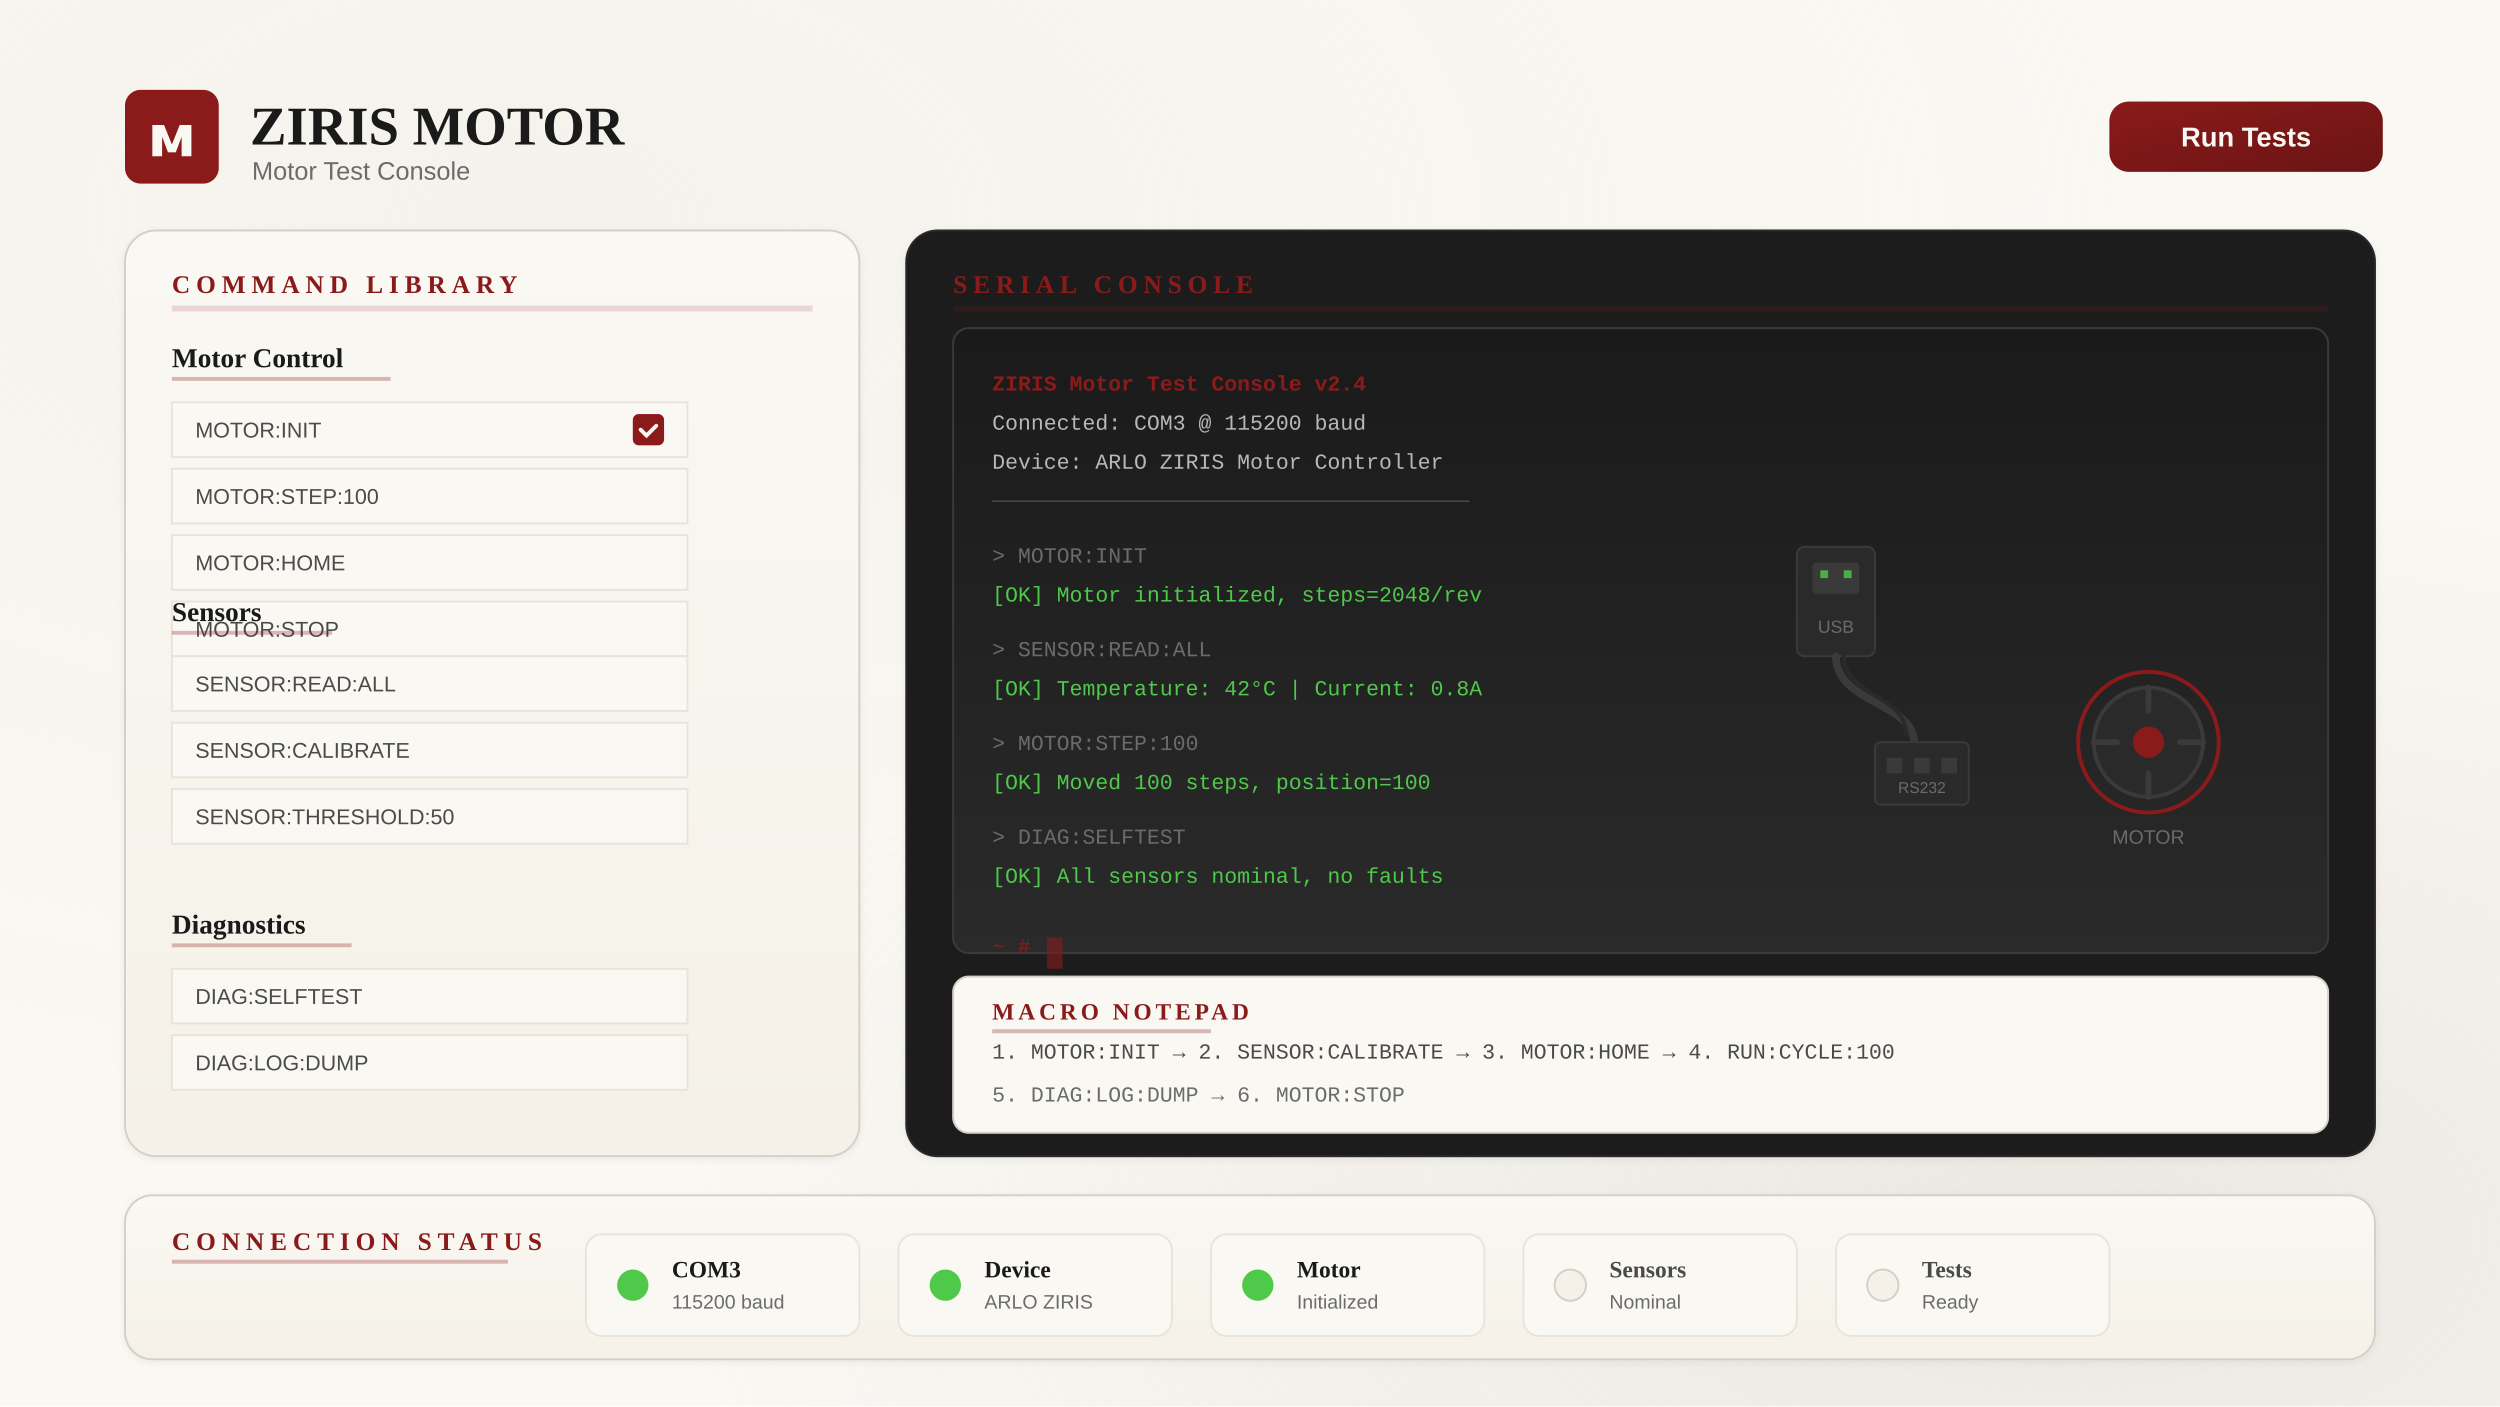
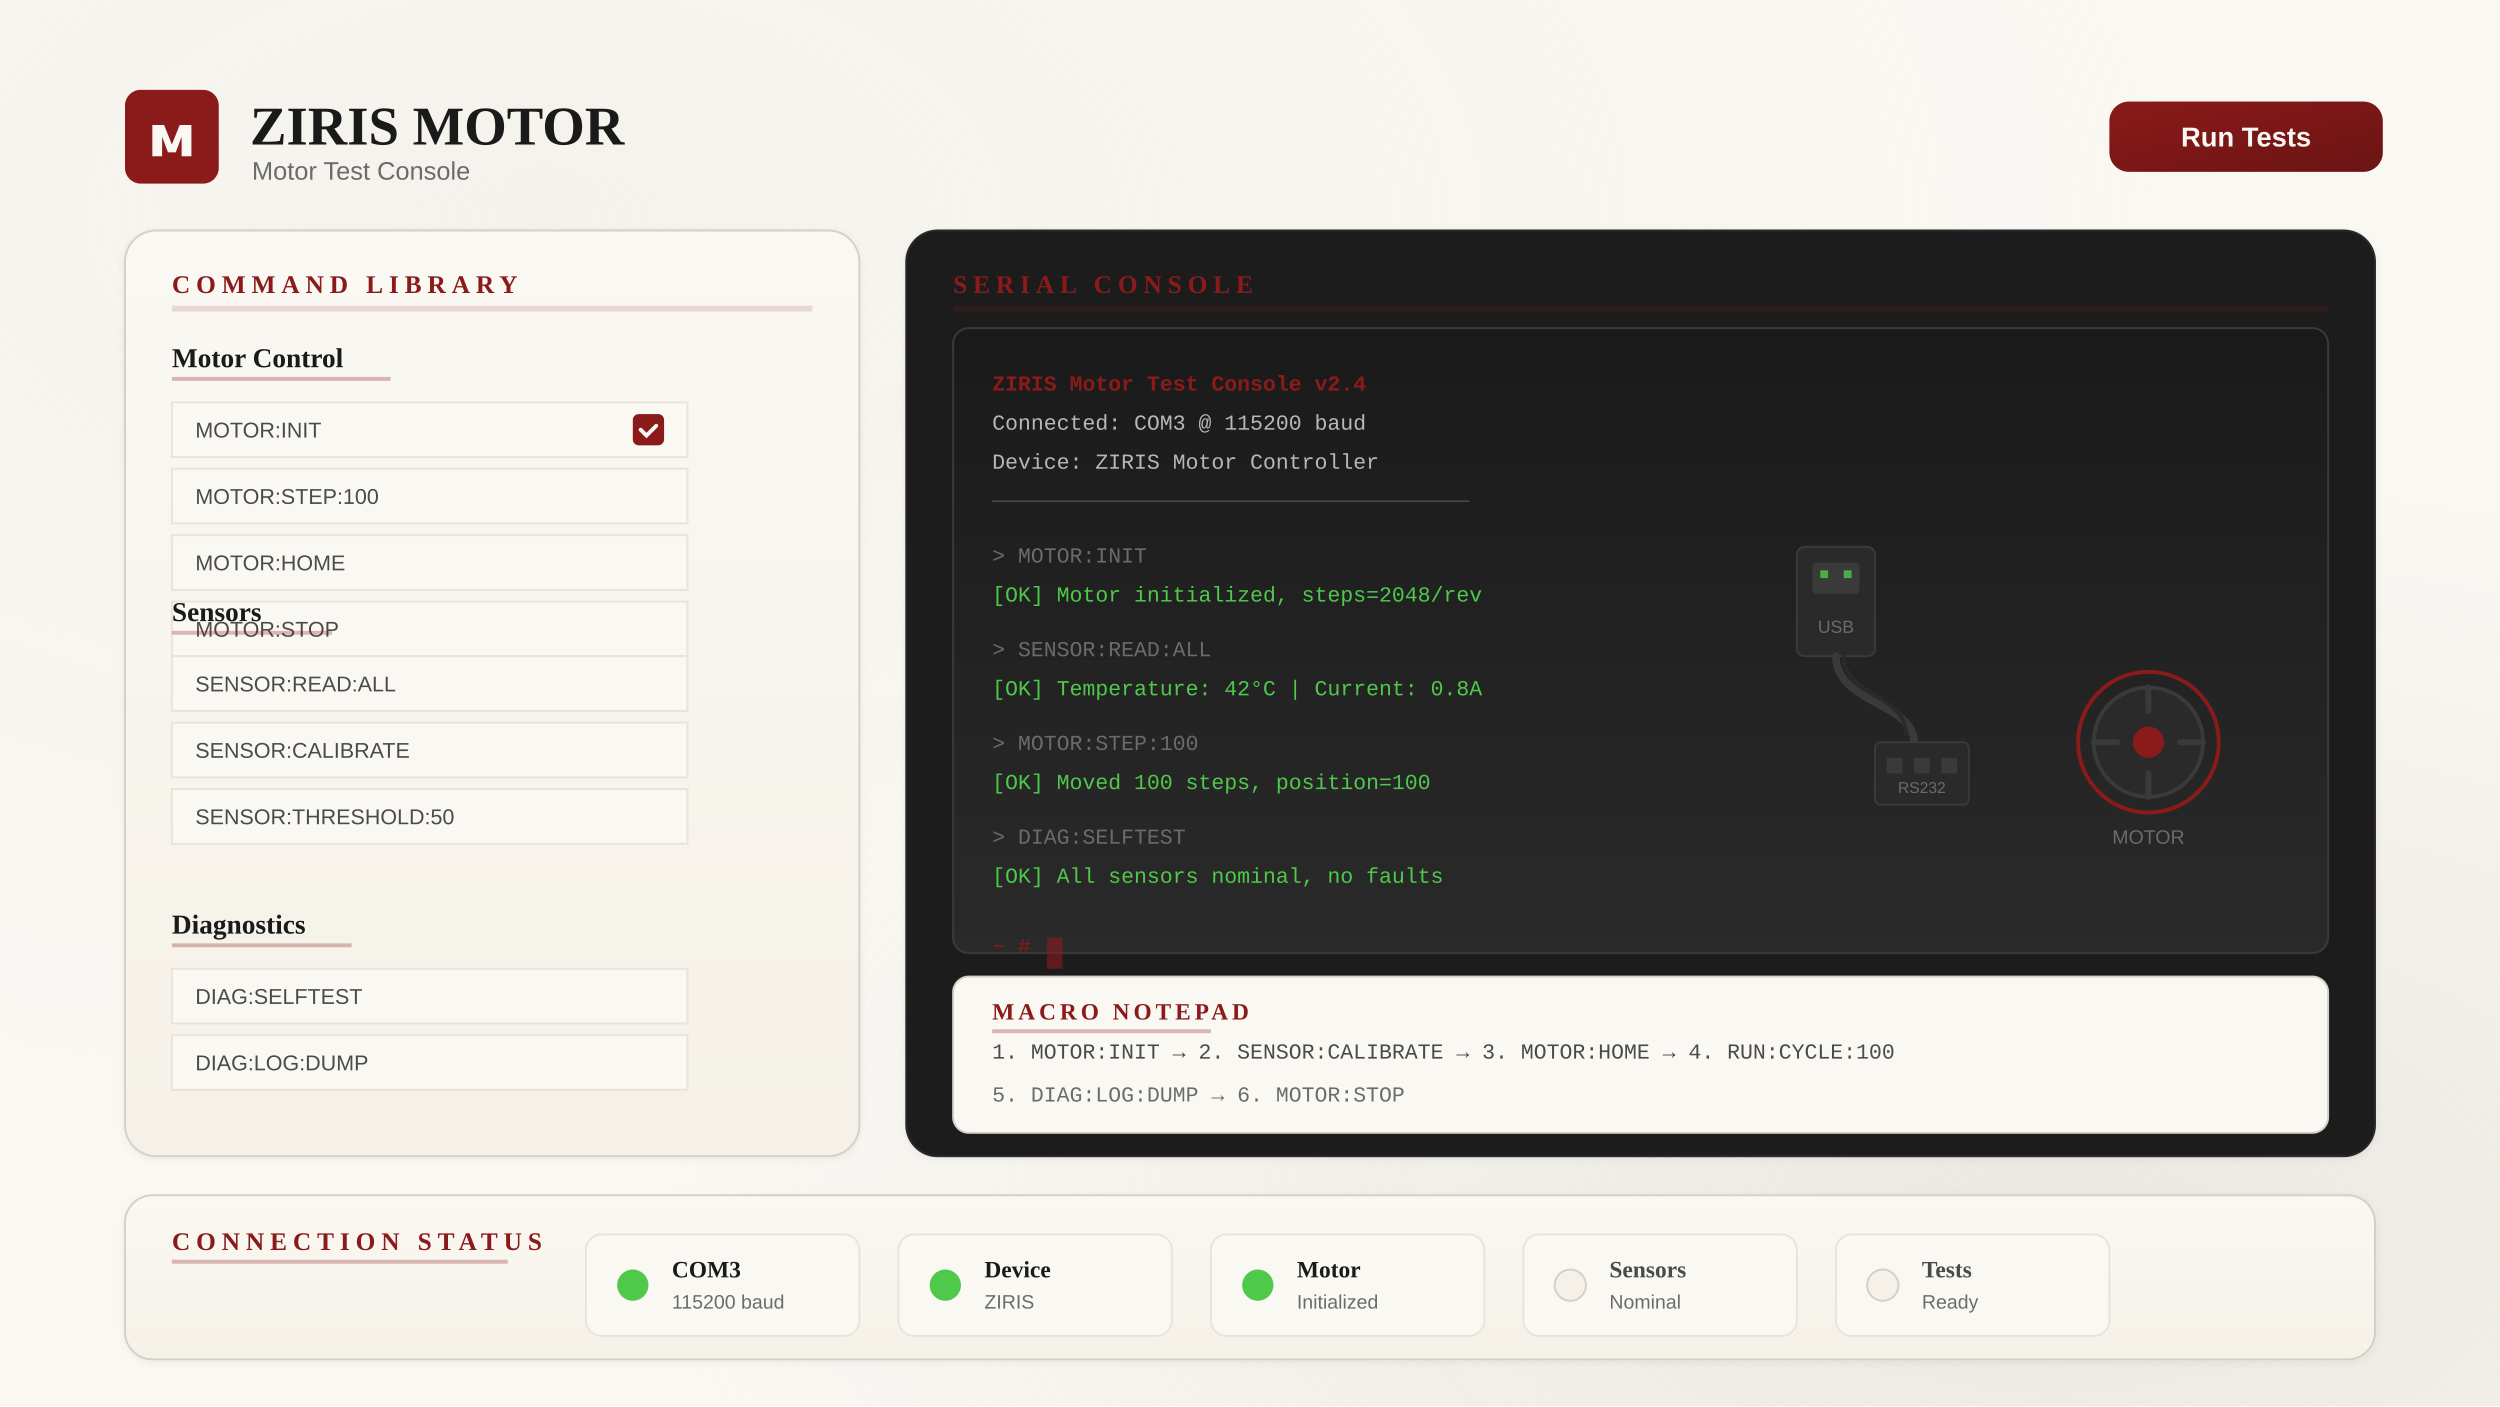
<svg xmlns="http://www.w3.org/2000/svg" viewBox="0 0 1280 720" width="1280" height="720" role="img" aria-label="Ziris Motor Test Console: a browser app replacing TeraTerm serial workflow with command library, macro notepad, and motor testing interface">
  <defs>
    <radialGradient id="paperGlow" cx="22%" cy="15%" r="65%">
      <stop offset="0" stop-color="#f0ede6" stop-opacity="0.50" />
      <stop offset="1" stop-color="#f0ede6" stop-opacity="0" />
    </radialGradient>
    <radialGradient id="inkGlow" cx="82%" cy="88%" r="55%">
      <stop offset="0" stop-color="#d4cfc7" stop-opacity="0.40" />
      <stop offset="1" stop-color="#d4cfc7" stop-opacity="0" />
    </radialGradient>
    <linearGradient id="accentGrad" x1="0" y1="0" x2="1" y2="1">
      <stop offset="0" stop-color="#8b1a1a" />
      <stop offset="1" stop-color="#6b1414" />
    </linearGradient>
    <linearGradient id="panelGrad" x1="0" y1="0" x2="0" y2="1">
      <stop offset="0" stop-color="#faf8f3" />
      <stop offset="1" stop-color="#f5f1e8" />
    </linearGradient>
    <linearGradient id="consoleGrad" x1="0" y1="0" x2="0" y2="1">
      <stop offset="0" stop-color="#1a1a1a" />
      <stop offset="1" stop-color="#2a2a2a" />
    </linearGradient>
    <linearGradient id="borderGrad" x1="0" y1="0" x2="1" y2="0">
      <stop offset="0" stop-color="#e8e4dc" />
      <stop offset="1" stop-color="#d4cfc7" />
    </linearGradient>
    <filter id="softShadow" x="-20%" y="-20%" width="140%" height="140%">
      <feDropShadow dx="0" dy="2" stdDeviation="3" flood-color="#1a1a1a" flood-opacity="0.08" />
    </filter>
    <filter id="cardShadow" x="-25%" y="-25%" width="150%" height="150%">
      <feDropShadow dx="0" dy="1" stdDeviation="2" flood-color="#1a1a1a" flood-opacity="0.06" />
    </filter>
  </defs>
  <rect width="1280" height="720" fill="#faf8f3" />
  <rect width="1280" height="720" fill="url(#paperGlow)" />
  <rect width="1280" height="720" fill="url(#inkGlow)" />
  <g transform="translate(64,46)">
    <rect x="0" y="0" width="48" height="48" rx="8" fill="#8b1a1a" />
    <path d="M14 34V18h6l4 10 4-10h6v16h-5V24l-3 8h-4l-3-8v10z" fill="#faf8f3" />
    <text x="64" y="28" fill="#1a1a1a" font-family="Georgia, 'Times New Roman', serif" font-size="28" font-weight="700">ZIRIS MOTOR</text>
    <text x="65" y="46" fill="#6b6b6b" font-family="'Segoe UI', Arial, sans-serif" font-size="13">Motor Test Console</text>
  </g>
  <g transform="translate(1080,52)">
    <rect width="140" height="36" rx="10" fill="url(#accentGrad)" />
    <text x="70" y="23" text-anchor="middle" fill="#faf8f3" font-family="'Segoe UI', Arial, sans-serif" font-size="14" font-weight="700">Run Tests</text>
  </g>
  <rect x="64" y="118" width="376" height="474" rx="16" fill="url(#panelGrad)" stroke="#d4cfc7" filter="url(#cardShadow)" />
  <text x="88" y="150" fill="#8b1a1a" font-family="Georgia, 'Times New Roman', serif" font-size="13" font-weight="700" letter-spacing="3">COMMAND LIBRARY</text>
  <line x1="88" y1="158" x2="416" y2="158" stroke="#8b1a1a" stroke-width="3" opacity="0.15" />
  <text x="88" y="188" fill="#1a1a1a" font-family="Georgia, 'Times New Roman', serif" font-size="14" font-weight="700">Motor Control</text>
  <line x1="88" y1="194" x2="200" y2="194" stroke="#8b1a1a" stroke-width="2" opacity="0.3" />
  <g transform="translate(88,206)">
    <rect x="0" y="0" width="264" height="28" fill="#faf8f3" stroke="#e8e4dc" />
    <text x="12" y="18" fill="#4a4a4a" font-family="'Segoe UI', Arial, sans-serif" font-size="11">MOTOR:INIT</text>
    <rect x="236" y="6" width="16" height="16" rx="3" fill="#8b1a1a" />
    <path d="M240 14l3 3 5-5" stroke="#faf8f3" stroke-width="2" fill="none" stroke-linecap="round" />
    <rect x="0" y="34" width="264" height="28" fill="#faf8f3" stroke="#e8e4dc" />
    <text x="12" y="52" fill="#4a4a4a" font-family="'Segoe UI', Arial, sans-serif" font-size="11">MOTOR:STEP:100</text>
    <rect x="0" y="68" width="264" height="28" fill="#faf8f3" stroke="#e8e4dc" />
    <text x="12" y="86" fill="#4a4a4a" font-family="'Segoe UI', Arial, sans-serif" font-size="11">MOTOR:HOME</text>
    <rect x="0" y="102" width="264" height="28" fill="#faf8f3" stroke="#e8e4dc" />
    <text x="12" y="120" fill="#4a4a4a" font-family="'Segoe UI', Arial, sans-serif" font-size="11">MOTOR:STOP</text>
  </g>
  <text x="88" y="318" fill="#1a1a1a" font-family="Georgia, 'Times New Roman', serif" font-size="14" font-weight="700">Sensors</text>
  <line x1="88" y1="324" x2="170" y2="324" stroke="#8b1a1a" stroke-width="2" opacity="0.3" />
  <g transform="translate(88,336)">
    <rect x="0" y="0" width="264" height="28" fill="#faf8f3" stroke="#e8e4dc" />
    <text x="12" y="18" fill="#4a4a4a" font-family="'Segoe UI', Arial, sans-serif" font-size="11">SENSOR:READ:ALL</text>
    <rect x="0" y="34" width="264" height="28" fill="#faf8f3" stroke="#e8e4dc" />
    <text x="12" y="52" fill="#4a4a4a" font-family="'Segoe UI', Arial, sans-serif" font-size="11">SENSOR:CALIBRATE</text>
    <rect x="0" y="68" width="264" height="28" fill="#faf8f3" stroke="#e8e4dc" />
    <text x="12" y="86" fill="#4a4a4a" font-family="'Segoe UI', Arial, sans-serif" font-size="11">SENSOR:THRESHOLD:50</text>
  </g>
  <text x="88" y="478" fill="#1a1a1a" font-family="Georgia, 'Times New Roman', serif" font-size="14" font-weight="700">Diagnostics</text>
  <line x1="88" y1="484" x2="180" y2="484" stroke="#8b1a1a" stroke-width="2" opacity="0.3" />
  <g transform="translate(88,496)">
    <rect x="0" y="0" width="264" height="28" fill="#faf8f3" stroke="#e8e4dc" />
    <text x="12" y="18" fill="#4a4a4a" font-family="'Segoe UI', Arial, sans-serif" font-size="11">DIAG:SELFTEST</text>
    <rect x="0" y="34" width="264" height="28" fill="#faf8f3" stroke="#e8e4dc" />
    <text x="12" y="52" fill="#4a4a4a" font-family="'Segoe UI', Arial, sans-serif" font-size="11">DIAG:LOG:DUMP</text>
  </g>
  <rect x="464" y="118" width="752" height="474" rx="16" fill="#1a1a1a" stroke="#2a2a2a" filter="url(#cardShadow)" />
  <text x="488" y="150" fill="#8b1a1a" font-family="Georgia, 'Times New Roman', serif" font-size="13" font-weight="700" letter-spacing="3">SERIAL CONSOLE</text>
  <line x1="488" y1="158" x2="1192" y2="158" stroke="#8b1a1a" stroke-width="3" opacity="0.15" />
  <rect x="488" y="168" width="704" height="320" rx="8" fill="url(#consoleGrad)" stroke="#3a3a3a" />
  <g transform="translate(508,200)" font-family="'Courier New', Courier, monospace" font-size="11">
    <text x="0" y="0" fill="#8b1a1a" font-weight="700">ZIRIS Motor Test Console v2.4</text>
    <text x="0" y="20" fill="#b8b8b8">Connected: COM3 @ 115200 baud</text>
-     <text x="0" y="40" fill="#b8b8b8">Device: ARLO ZIRIS Motor Controller</text>
+     <text x="0" y="40" fill="#b8b8b8">Device: ZIRIS Motor Controller</text>
    <text x="0" y="60" fill="#4a4a4a">─────────────────────────────────────</text>
    <text x="0" y="88" fill="#6b6b6b">&gt; MOTOR:INIT</text>
    <text x="0" y="108" fill="#4ec94a">[OK] Motor initialized, steps=2048/rev</text>
    <text x="0" y="136" fill="#6b6b6b">&gt; SENSOR:READ:ALL</text>
    <text x="0" y="156" fill="#4ec94a">[OK] Temperature: 42°C | Current: 0.8A</text>
    <text x="0" y="184" fill="#6b6b6b">&gt; MOTOR:STEP:100</text>
    <text x="0" y="204" fill="#4ec94a">[OK] Moved 100 steps, position=100</text>
    <text x="0" y="232" fill="#6b6b6b">&gt; DIAG:SELFTEST</text>
    <text x="0" y="252" fill="#4ec94a">[OK] All sensors nominal, no faults</text>
    <text x="0" y="288" fill="#8b1a1a">~ #</text>
    <rect x="28" y="280" width="8" height="16" fill="#8b1a1a" opacity="0.6">
      <animate attributeName="opacity" values="0.6;0.2;0.6" dur="1s" repeatCount="indefinite" />
    </rect>
  </g>
  <rect x="488" y="500" width="704" height="80" rx="8" fill="#faf8f3" stroke="#d4cfc7" />
  <text x="508" y="522" fill="#8b1a1a" font-family="Georgia, 'Times New Roman', serif" font-size="12" font-weight="700" letter-spacing="2">MACRO NOTEPAD</text>
  <line x1="508" y1="528" x2="620" y2="528" stroke="#8b1a1a" stroke-width="2" opacity="0.3" />
  <g transform="translate(508,542)" font-family="'Courier New', Courier, monospace" font-size="11">
    <text x="0" y="0" fill="#4a4a4a">1. MOTOR:INIT → 2. SENSOR:CALIBRATE → 3. MOTOR:HOME → 4. RUN:CYCLE:100</text>
    <text x="0" y="22" fill="#6b6b6b">5. DIAG:LOG:DUMP → 6. MOTOR:STOP</text>
  </g>
  <g transform="translate(920,280)">
    <rect x="0" y="0" width="40" height="56" rx="4" fill="#2a2a2a" stroke="#3a3a3a" />
    <rect x="8" y="8" width="24" height="16" rx="2" fill="#3a3a3a" />
    <rect x="12" y="12" width="4" height="4" fill="#4ec94a" opacity="0.8" />
    <rect x="24" y="12" width="4" height="4" fill="#4ec94a" opacity="0.8" />
    <text x="20" y="44" text-anchor="middle" fill="#6b6b6b" font-family="'Segoe UI', Arial, sans-serif" font-size="9">USB</text>
    <path d="M20 56 C20 80, 60 80, 60 100" stroke="#3a3a3a" stroke-width="4" fill="none" stroke-linecap="round" />
    <path d="M24 56 C24 76, 56 76, 56 96" stroke="#2a2a2a" stroke-width="2" fill="none" stroke-linecap="round" />
    <rect x="40" y="100" width="48" height="32" rx="3" fill="#2a2a2a" stroke="#3a3a3a" />
    <rect x="46" y="108" width="8" height="8" fill="#3a3a3a" />
    <rect x="60" y="108" width="8" height="8" fill="#3a3a3a" />
    <rect x="74" y="108" width="8" height="8" fill="#3a3a3a" />
    <text x="64" y="126" text-anchor="middle" fill="#6b6b6b" font-family="'Segoe UI', Arial, sans-serif" font-size="8">RS232</text>
    <g transform="translate(140,60)">
      <circle cx="40" cy="40" r="36" fill="none" stroke="#8b1a1a" stroke-width="2" />
      <circle cx="40" cy="40" r="28" fill="#2a2a2a" stroke="#3a3a3a" stroke-width="2" />
      <circle cx="40" cy="40" r="8" fill="#8b1a1a" />
      <path d="M40 12 L40 24" stroke="#3a3a3a" stroke-width="3" stroke-linecap="round" />
      <path d="M40 56 L40 68" stroke="#3a3a3a" stroke-width="3" stroke-linecap="round" />
      <path d="M12 40 L24 40" stroke="#3a3a3a" stroke-width="3" stroke-linecap="round" />
      <path d="M56 40 L68 40" stroke="#3a3a3a" stroke-width="3" stroke-linecap="round" />
      <text x="40" y="92" text-anchor="middle" fill="#6b6b6b" font-family="'Segoe UI', Arial, sans-serif" font-size="10">MOTOR</text>
    </g>
  </g>
  <rect x="64" y="612" width="1152" height="84" rx="14" fill="url(#panelGrad)" stroke="#d4cfc7" filter="url(#cardShadow)" />
  <text x="88" y="640" fill="#8b1a1a" font-family="Georgia, 'Times New Roman', serif" font-size="13" font-weight="700" letter-spacing="3">CONNECTION STATUS</text>
  <line x1="88" y1="646" x2="260" y2="646" stroke="#8b1a1a" stroke-width="2" opacity="0.3" />
  <g transform="translate(300,632)">
    <rect width="140" height="52" rx="8" fill="#faf8f3" stroke="#e8e4dc" />
    <circle cx="24" cy="26" r="8" fill="#4ec94a" />
    <text x="44" y="22" fill="#1a1a1a" font-family="Georgia, 'Times New Roman', serif" font-size="12" font-weight="700">COM3</text>
    <text x="44" y="38" fill="#6b6b6b" font-family="'Segoe UI', Arial, sans-serif" font-size="10">115200 baud</text>
  </g>
  <g transform="translate(460,632)">
    <rect width="140" height="52" rx="8" fill="#faf8f3" stroke="#e8e4dc" />
    <circle cx="24" cy="26" r="8" fill="#4ec94a" />
    <text x="44" y="22" fill="#1a1a1a" font-family="Georgia, 'Times New Roman', serif" font-size="12" font-weight="700">Device</text>
-     <text x="44" y="38" fill="#6b6b6b" font-family="'Segoe UI', Arial, sans-serif" font-size="10">ARLO ZIRIS</text>
+     <text x="44" y="38" fill="#6b6b6b" font-family="'Segoe UI', Arial, sans-serif" font-size="10">ZIRIS</text>
  </g>
  <g transform="translate(620,632)">
    <rect width="140" height="52" rx="8" fill="#faf8f3" stroke="#e8e4dc" />
    <circle cx="24" cy="26" r="8" fill="#4ec94a" />
    <text x="44" y="22" fill="#1a1a1a" font-family="Georgia, 'Times New Roman', serif" font-size="12" font-weight="700">Motor</text>
    <text x="44" y="38" fill="#6b6b6b" font-family="'Segoe UI', Arial, sans-serif" font-size="10">Initialized</text>
  </g>
  <g transform="translate(780,632)">
    <rect width="140" height="52" rx="8" fill="#faf8f3" stroke="#e8e4dc" />
    <circle cx="24" cy="26" r="8" fill="#f5f1e8" stroke="#d4cfc7" />
    <text x="44" y="22" fill="#4a4a4a" font-family="Georgia, 'Times New Roman', serif" font-size="12" font-weight="700">Sensors</text>
    <text x="44" y="38" fill="#6b6b6b" font-family="'Segoe UI', Arial, sans-serif" font-size="10">Nominal</text>
  </g>
  <g transform="translate(940,632)">
    <rect width="140" height="52" rx="8" fill="#faf8f3" stroke="#e8e4dc" />
    <circle cx="24" cy="26" r="8" fill="#f5f1e8" stroke="#d4cfc7" />
    <text x="44" y="22" fill="#4a4a4a" font-family="Georgia, 'Times New Roman', serif" font-size="12" font-weight="700">Tests</text>
    <text x="44" y="38" fill="#6b6b6b" font-family="'Segoe UI', Arial, sans-serif" font-size="10">Ready</text>
  </g>
</svg>
